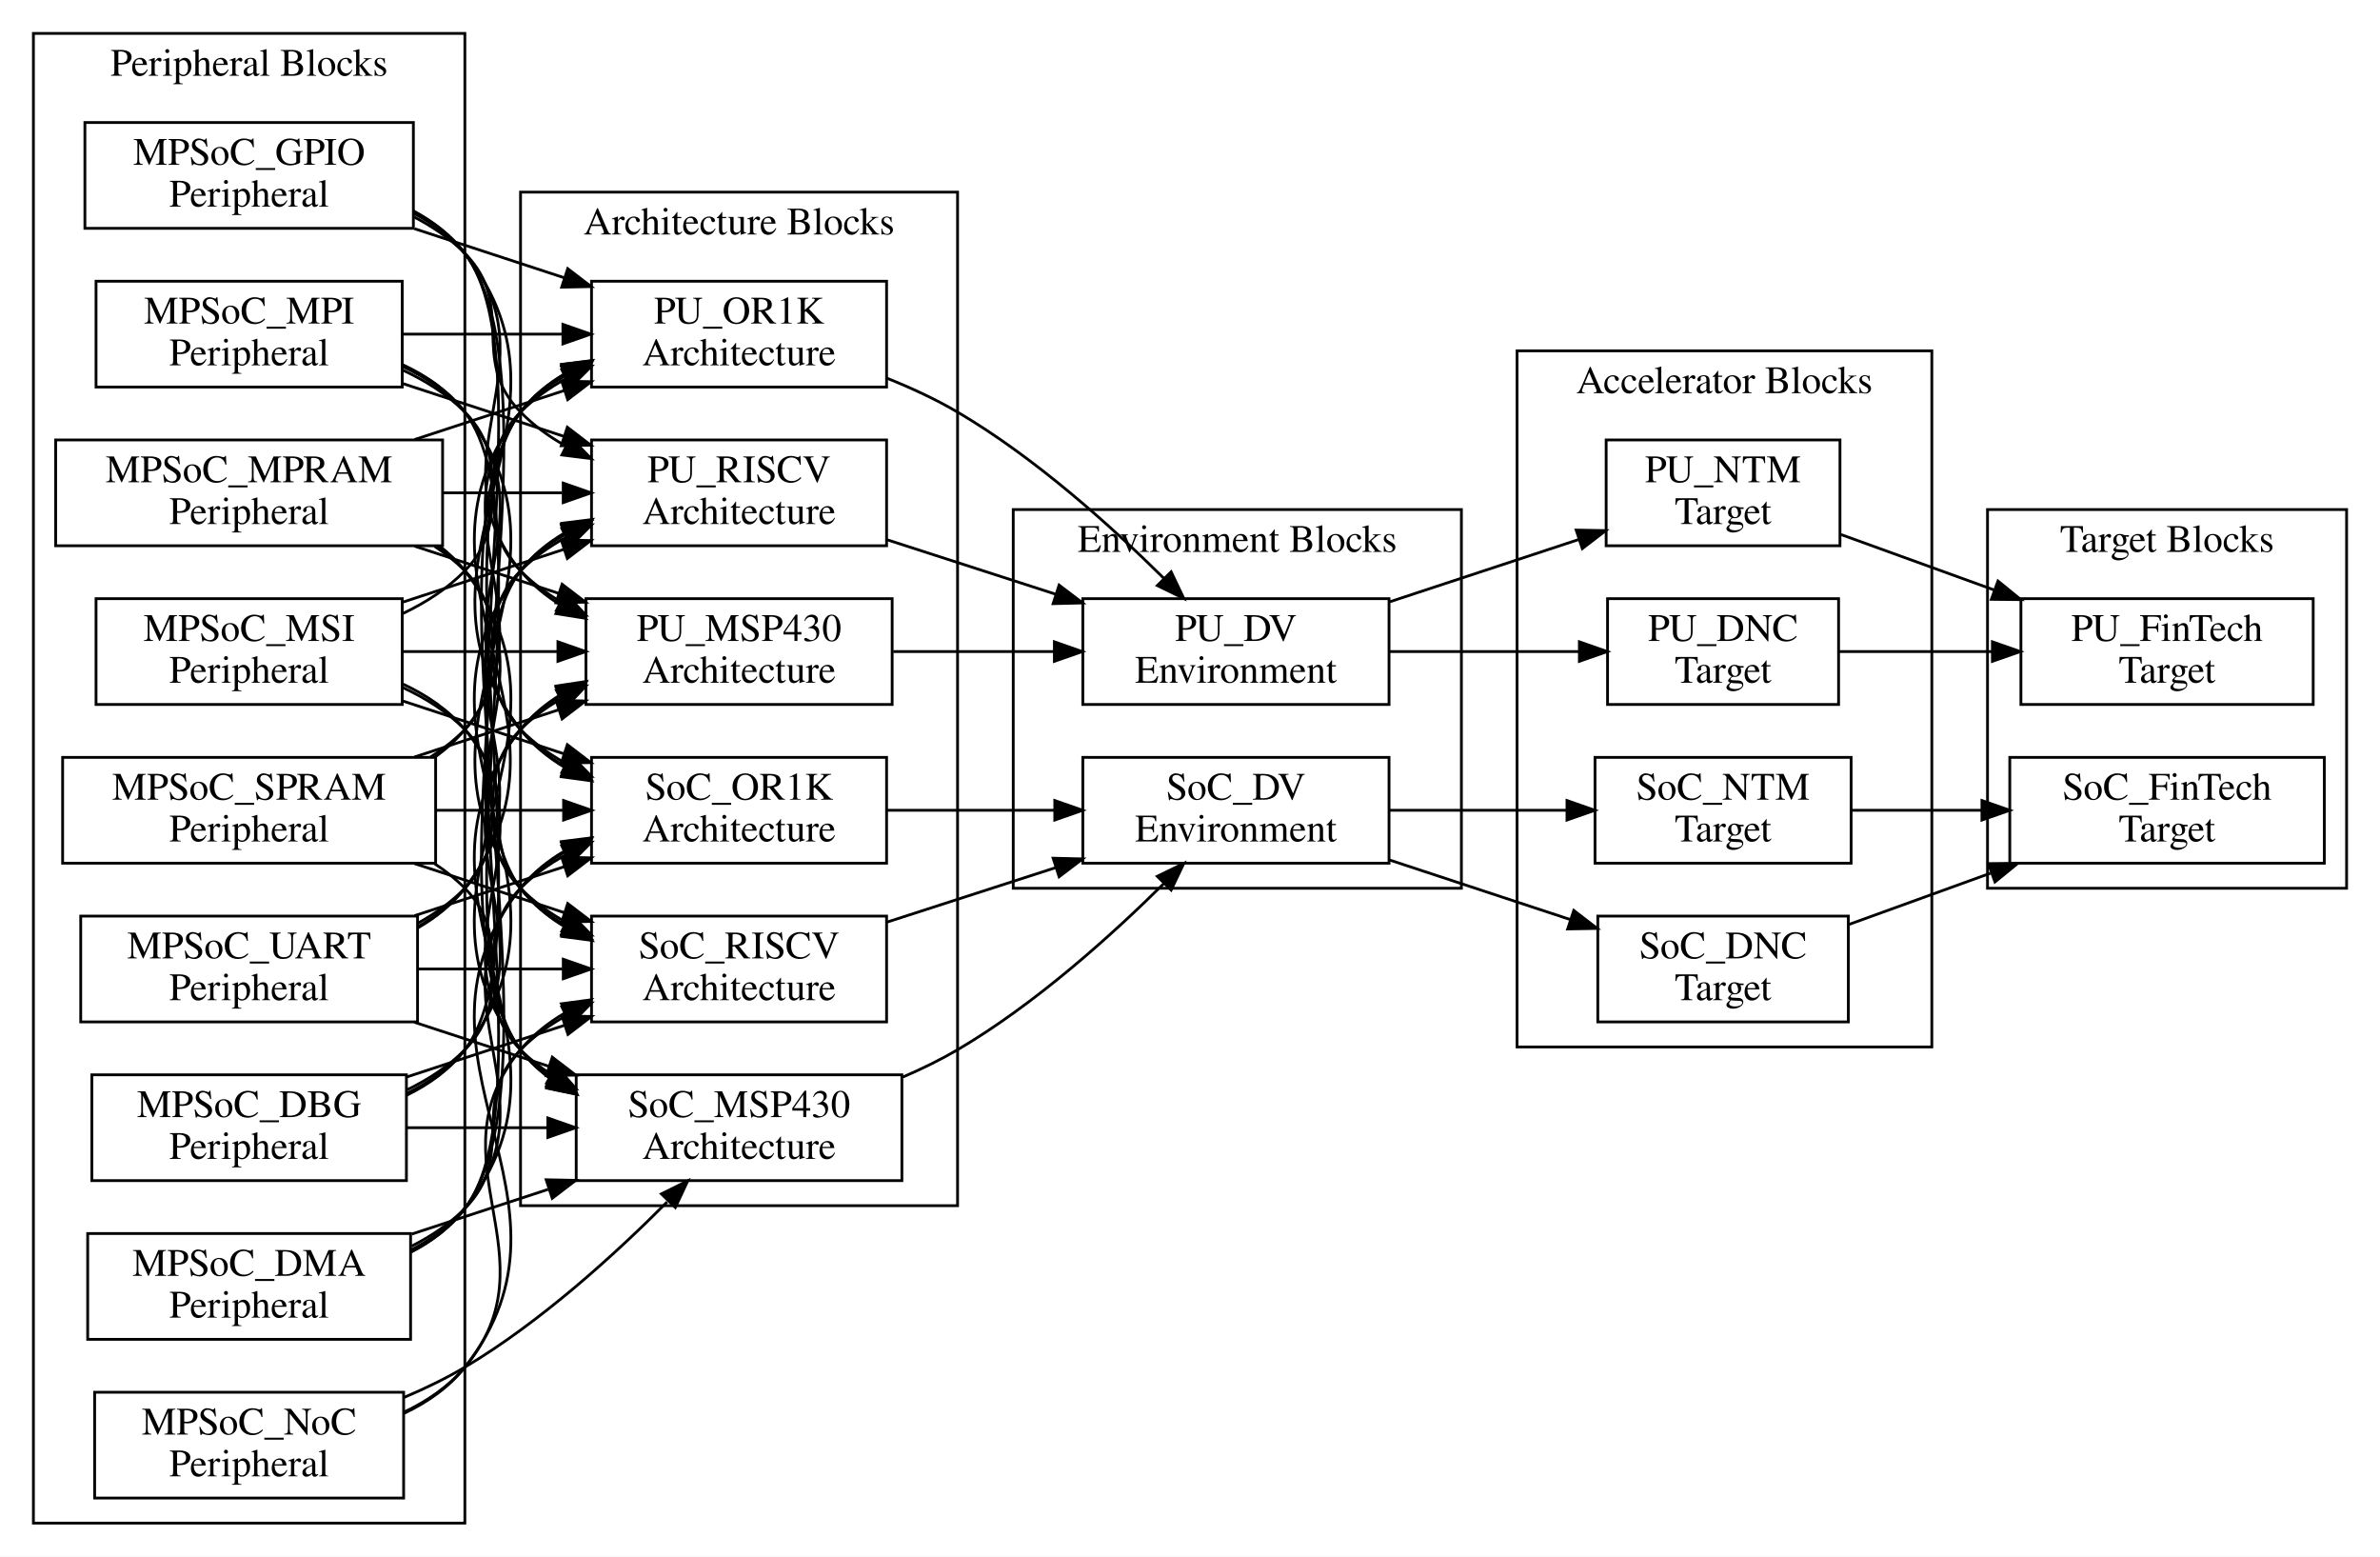
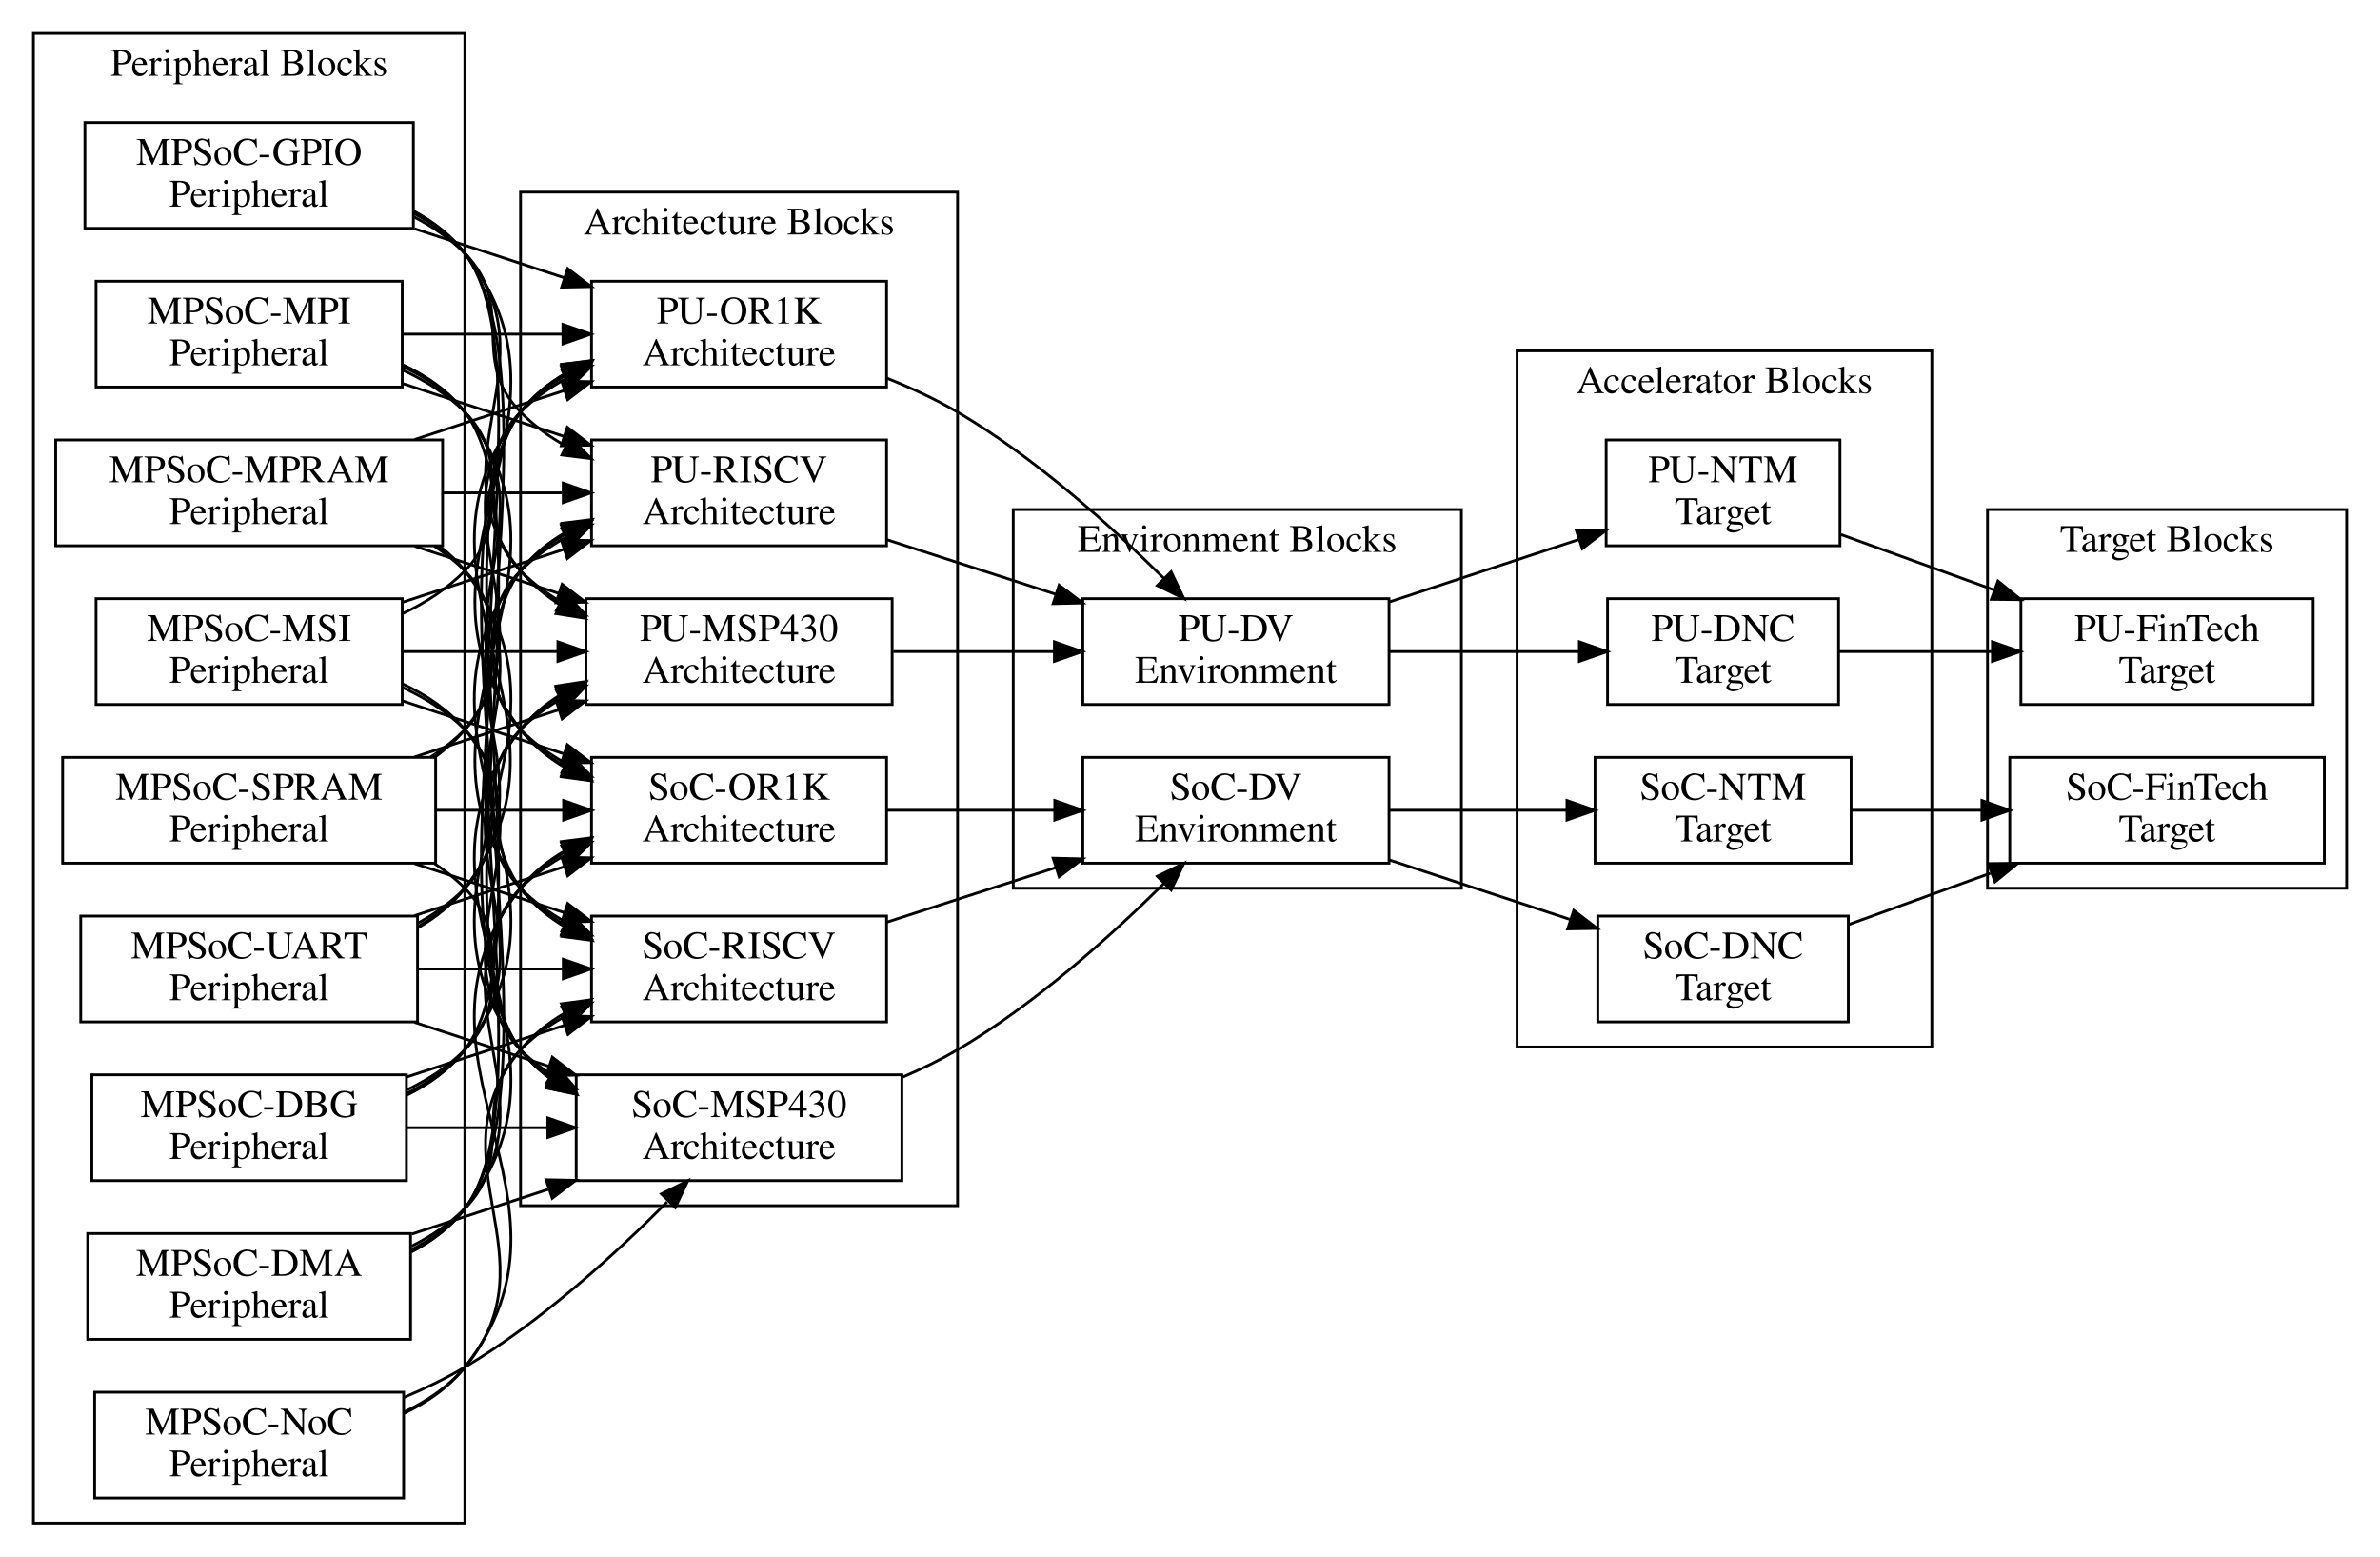
<svg xmlns="http://www.w3.org/2000/svg" width="855pt" height="559pt" viewBox="0.00 0.00 855.00 559.00">
  <g id="graph0" class="graph" transform="scale(1 1) rotate(0) translate(4 555)">
    <polygon fill="white" stroke="transparent" points="-4,4 -4,-555 851,-555 851,4 -4,4" />
    <g id="clust1" class="cluster">
      <polygon fill="none" stroke="black" points="8,-8 8,-543 163,-543 163,-8 8,-8" />
      <text text-anchor="middle" x="85.5" y="-527.8" font-family="Times,serif" font-size="14.00">Peripheral Blocks</text>
    </g>
    <g id="clust2" class="cluster">
      <polygon fill="none" stroke="black" points="183,-122 183,-486 340,-486 340,-122 183,-122" />
      <text text-anchor="middle" x="261.5" y="-470.8" font-family="Times,serif" font-size="14.00">Architecture Blocks</text>
    </g>
    <g id="clust3" class="cluster">
      <polygon fill="none" stroke="black" points="360,-236 360,-372 521,-372 521,-236 360,-236" />
      <text text-anchor="middle" x="440.5" y="-356.8" font-family="Times,serif" font-size="14.00">Environment Blocks</text>
    </g>
    <g id="clust4" class="cluster">
      <polygon fill="none" stroke="black" points="541,-179 541,-429 690,-429 690,-179 541,-179" />
      <text text-anchor="middle" x="615.5" y="-413.8" font-family="Times,serif" font-size="14.00">Accelerator Blocks</text>
    </g>
    <g id="clust5" class="cluster">
      <polygon fill="none" stroke="black" points="710,-236 710,-372 839,-372 839,-236 710,-236" />
      <text text-anchor="middle" x="774.5" y="-356.8" font-family="Times,serif" font-size="14.00">Target Blocks</text>
    </g>
    <g id="node1" class="node">
      <polygon fill="none" stroke="black" points="29,-131 29,-169 142,-169 142,-131 29,-131" />
-       <text text-anchor="middle" x="85.5" y="-153.8" font-family="Times,serif" font-size="14.00">MPSoC_DBG </text>
+       <text text-anchor="middle" x="85.5" y="-153.8" font-family="Times,serif" font-size="14.00">MPSoC-DBG </text>
      <text text-anchor="middle" x="85.5" y="-138.8" font-family="Times,serif" font-size="14.00">Peripheral</text>
    </g>
    <g id="node10" class="node">
      <polygon fill="none" stroke="black" points="203,-131 203,-169 320,-169 320,-131 203,-131" />
-       <text text-anchor="middle" x="261.5" y="-153.8" font-family="Times,serif" font-size="14.00">SoC_MSP430 </text>
+       <text text-anchor="middle" x="261.5" y="-153.8" font-family="Times,serif" font-size="14.00">SoC-MSP430 </text>
      <text text-anchor="middle" x="261.5" y="-138.8" font-family="Times,serif" font-size="14.00">Architecture</text>
    </g>
    <g id="edge1" class="edge">
      <path fill="none" stroke="black" d="M142.03,-150C158.09,-150 175.81,-150 192.54,-150" />
      <polygon fill="black" stroke="black" points="192.8,-153.5 202.8,-150 192.8,-146.5 192.8,-153.5" />
    </g>
    <g id="node11" class="node">
      <polygon fill="none" stroke="black" points="208.5,-245 208.5,-283 314.5,-283 314.5,-245 208.5,-245" />
-       <text text-anchor="middle" x="261.5" y="-267.8" font-family="Times,serif" font-size="14.00">SoC_OR1K </text>
+       <text text-anchor="middle" x="261.5" y="-267.8" font-family="Times,serif" font-size="14.00">SoC-OR1K </text>
      <text text-anchor="middle" x="261.5" y="-252.8" font-family="Times,serif" font-size="14.00">Architecture</text>
    </g>
    <g id="edge18" class="edge">
      <path fill="none" stroke="black" d="M142.3,-163.64C149.94,-167.35 157.16,-172.04 163,-178 182.1,-197.46 163.86,-216.58 183,-236 187.72,-240.79 193.33,-244.77 199.33,-248.07" />
      <polygon fill="black" stroke="black" points="197.82,-251.23 208.35,-252.43 200.87,-244.93 197.82,-251.23" />
    </g>
    <g id="node12" class="node">
      <polygon fill="none" stroke="black" points="208.5,-188 208.5,-226 314.5,-226 314.5,-188 208.5,-188" />
-       <text text-anchor="middle" x="261.5" y="-210.8" font-family="Times,serif" font-size="14.00">SoC_RISCV </text>
+       <text text-anchor="middle" x="261.5" y="-210.8" font-family="Times,serif" font-size="14.00">SoC-RISCV </text>
      <text text-anchor="middle" x="261.5" y="-195.8" font-family="Times,serif" font-size="14.00">Architecture</text>
    </g>
    <g id="edge35" class="edge">
      <path fill="none" stroke="black" d="M142.03,-168.19C160.16,-174.13 180.39,-180.76 198.93,-186.83" />
      <polygon fill="black" stroke="black" points="197.86,-190.16 208.45,-189.95 200.04,-183.51 197.86,-190.16" />
    </g>
    <g id="node13" class="node">
      <polygon fill="none" stroke="black" points="206.5,-302 206.5,-340 316.5,-340 316.5,-302 206.5,-302" />
-       <text text-anchor="middle" x="261.5" y="-324.8" font-family="Times,serif" font-size="14.00">PU_MSP430 </text>
+       <text text-anchor="middle" x="261.5" y="-324.8" font-family="Times,serif" font-size="14.00">PU-MSP430 </text>
      <text text-anchor="middle" x="261.5" y="-309.8" font-family="Times,serif" font-size="14.00">Architecture</text>
    </g>
    <g id="edge10" class="edge">
      <path fill="none" stroke="black" d="M142.03,-162.28C149.99,-166.16 157.38,-171.27 163,-178 196.26,-217.81 149.65,-253.26 183,-293 186.95,-297.7 191.75,-301.62 197.01,-304.87" />
      <polygon fill="black" stroke="black" points="195.75,-308.17 206.22,-309.76 199.02,-301.98 195.75,-308.17" />
    </g>
    <g id="node14" class="node">
      <polygon fill="none" stroke="black" points="208.5,-416 208.5,-454 314.5,-454 314.5,-416 208.5,-416" />
-       <text text-anchor="middle" x="261.5" y="-438.8" font-family="Times,serif" font-size="14.00">PU_OR1K </text>
+       <text text-anchor="middle" x="261.5" y="-438.8" font-family="Times,serif" font-size="14.00">PU-OR1K </text>
      <text text-anchor="middle" x="261.5" y="-423.8" font-family="Times,serif" font-size="14.00">Architecture</text>
    </g>
    <g id="edge27" class="edge">
      <path fill="none" stroke="black" d="M142.14,-161.69C150.2,-165.64 157.58,-170.93 163,-178 194.06,-218.56 151.86,-366.51 183,-407 187.34,-412.64 192.91,-417.14 199.08,-420.74" />
      <polygon fill="black" stroke="black" points="197.95,-424.09 208.47,-425.39 201.06,-417.82 197.95,-424.09" />
    </g>
    <g id="node15" class="node">
      <polygon fill="none" stroke="black" points="208.5,-359 208.5,-397 314.5,-397 314.5,-359 208.5,-359" />
-       <text text-anchor="middle" x="261.5" y="-381.8" font-family="Times,serif" font-size="14.00">PU_RISCV </text>
+       <text text-anchor="middle" x="261.5" y="-381.8" font-family="Times,serif" font-size="14.00">PU-RISCV </text>
      <text text-anchor="middle" x="261.5" y="-366.8" font-family="Times,serif" font-size="14.00">Architecture</text>
    </g>
    <g id="edge44" class="edge">
      <path fill="none" stroke="black" d="M142.36,-162.01C150.28,-165.92 157.57,-171.12 163,-178 210.66,-238.43 135.21,-289.67 183,-350 187.36,-355.5 192.89,-359.92 198.99,-363.47" />
      <polygon fill="black" stroke="black" points="197.74,-366.76 208.25,-368.08 200.86,-360.49 197.74,-366.76" />
    </g>
    <g id="node2" class="node">
      <polygon fill="none" stroke="black" points="27.5,-74 27.5,-112 143.5,-112 143.5,-74 27.5,-74" />
-       <text text-anchor="middle" x="85.5" y="-96.8" font-family="Times,serif" font-size="14.00">MPSoC_DMA </text>
+       <text text-anchor="middle" x="85.5" y="-96.8" font-family="Times,serif" font-size="14.00">MPSoC-DMA </text>
      <text text-anchor="middle" x="85.5" y="-81.8" font-family="Times,serif" font-size="14.00">Peripheral</text>
    </g>
    <g id="edge2" class="edge">
      <path fill="none" stroke="black" d="M143.96,-111.82C159.61,-116.95 176.72,-122.55 192.88,-127.85" />
      <polygon fill="black" stroke="black" points="192.21,-131.31 202.81,-131.1 194.39,-124.66 192.21,-131.31" />
    </g>
    <g id="edge19" class="edge">
      <path fill="none" stroke="black" d="M143.56,-106.04C150.94,-109.83 157.74,-114.71 163,-121 196.26,-160.81 149.65,-196.26 183,-236 187.45,-241.3 192.98,-245.6 199.03,-249.08" />
      <polygon fill="black" stroke="black" points="197.69,-252.32 208.2,-253.63 200.8,-246.05 197.69,-252.32" />
    </g>
    <g id="edge36" class="edge">
      <path fill="none" stroke="black" d="M143.82,-107.44C150.89,-111.01 157.54,-115.46 163,-121 181.86,-140.11 164.21,-158.82 183,-178 187.73,-182.83 193.33,-186.86 199.34,-190.22" />
      <polygon fill="black" stroke="black" points="197.85,-193.39 208.36,-194.7 200.95,-187.12 197.85,-193.39" />
    </g>
    <g id="edge11" class="edge">
      <path fill="none" stroke="black" d="M143.5,-105.58C150.98,-109.43 157.83,-114.45 163,-121 210.66,-181.43 135.21,-232.67 183,-293 186.96,-298 191.9,-302.11 197.35,-305.49" />
      <polygon fill="black" stroke="black" points="195.8,-308.63 206.27,-310.21 199.07,-302.44 195.8,-308.63" />
    </g>
    <g id="edge28" class="edge">
      <path fill="none" stroke="black" d="M143.77,-105.38C151.22,-109.25 157.98,-114.33 163,-121 201.3,-171.92 144.6,-356.16 183,-407 187.29,-412.68 192.83,-417.2 198.99,-420.81" />
      <polygon fill="black" stroke="black" points="197.85,-424.16 208.36,-425.47 200.96,-417.89 197.85,-424.16" />
    </g>
    <g id="edge45" class="edge">
      <path fill="none" stroke="black" d="M143.67,-105.45C151.13,-109.32 157.93,-114.38 163,-121 194.06,-161.56 151.86,-309.51 183,-350 187.34,-355.64 192.91,-360.14 199.08,-363.74" />
      <polygon fill="black" stroke="black" points="197.95,-367.09 208.47,-368.39 201.06,-360.82 197.95,-367.09" />
    </g>
    <g id="node3" class="node">
      <polygon fill="none" stroke="black" points="26.5,-473 26.5,-511 144.5,-511 144.5,-473 26.5,-473" />
-       <text text-anchor="middle" x="85.5" y="-495.8" font-family="Times,serif" font-size="14.00">MPSoC_GPIO </text>
+       <text text-anchor="middle" x="85.5" y="-495.8" font-family="Times,serif" font-size="14.00">MPSoC-GPIO </text>
      <text text-anchor="middle" x="85.5" y="-480.8" font-family="Times,serif" font-size="14.00">Peripheral</text>
    </g>
    <g id="edge3" class="edge">
      <path fill="none" stroke="black" d="M144.53,-479.23C151.67,-475.4 158.15,-470.44 163,-464 201.3,-413.08 144.6,-228.84 183,-178 186.15,-173.83 189.99,-170.27 194.24,-167.25" />
      <polygon fill="black" stroke="black" points="196.11,-170.21 202.87,-162.06 192.5,-164.21 196.11,-170.21" />
    </g>
    <g id="edge20" class="edge">
      <path fill="none" stroke="black" d="M144.63,-478.82C151.67,-475.05 158.09,-470.22 163,-464 210.41,-403.94 135.81,-353.23 183,-293 187.35,-287.45 192.87,-282.97 198.96,-279.34" />
      <polygon fill="black" stroke="black" points="200.91,-282.28 208.23,-274.62 197.73,-276.04 200.91,-282.28" />
    </g>
    <g id="edge37" class="edge">
      <path fill="none" stroke="black" d="M144.8,-478.95C151.81,-475.16 158.18,-470.29 163,-464 193.93,-423.62 152.21,-276.49 183,-236 187.42,-230.18 193.15,-225.53 199.49,-221.81" />
      <polygon fill="black" stroke="black" points="201.09,-224.93 208.44,-217.3 197.93,-218.68 201.09,-224.93" />
    </g>
    <g id="edge12" class="edge">
      <path fill="none" stroke="black" d="M144.69,-478.35C151.63,-474.66 158.01,-469.97 163,-464 196.01,-424.55 150.13,-389.57 183,-350 187.04,-345.14 191.97,-341.1 197.38,-337.73" />
      <polygon fill="black" stroke="black" points="199.06,-340.8 206.2,-332.97 195.74,-334.64 199.06,-340.8" />
    </g>
    <g id="edge29" class="edge">
      <path fill="none" stroke="black" d="M144.92,-472.86C162.25,-467.19 181.28,-460.95 198.81,-455.21" />
      <polygon fill="black" stroke="black" points="199.95,-458.52 208.37,-452.08 197.78,-451.86 199.95,-458.52" />
    </g>
    <g id="edge46" class="edge">
      <path fill="none" stroke="black" d="M144.59,-477.17C151.37,-473.66 157.74,-469.34 163,-464 181.86,-444.89 164.21,-426.18 183,-407 187.73,-402.17 193.33,-398.14 199.34,-394.78" />
      <polygon fill="black" stroke="black" points="200.95,-397.88 208.36,-390.3 197.85,-391.61 200.95,-397.88" />
    </g>
    <g id="node4" class="node">
      <polygon fill="none" stroke="black" points="30.5,-416 30.5,-454 140.5,-454 140.5,-416 30.5,-416" />
-       <text text-anchor="middle" x="85.5" y="-438.8" font-family="Times,serif" font-size="14.00">MPSoC_MPI </text>
+       <text text-anchor="middle" x="85.5" y="-438.8" font-family="Times,serif" font-size="14.00">MPSoC-MPI </text>
      <text text-anchor="middle" x="85.5" y="-423.8" font-family="Times,serif" font-size="14.00">Peripheral</text>
    </g>
    <g id="edge4" class="edge">
      <path fill="none" stroke="black" d="M140.6,-424.05C149.25,-420.03 157.24,-414.52 163,-407 194.06,-366.44 151.86,-218.49 183,-178 186.19,-173.85 190.05,-170.32 194.32,-167.31" />
      <polygon fill="black" stroke="black" points="196.19,-170.27 202.98,-162.14 192.6,-164.26 196.19,-170.27" />
    </g>
    <g id="edge21" class="edge">
      <path fill="none" stroke="black" d="M140.86,-423.27C149.26,-419.33 157.1,-414.05 163,-407 196.01,-367.55 150.13,-332.57 183,-293 187.44,-287.65 192.97,-283.29 199.02,-279.74" />
      <polygon fill="black" stroke="black" points="200.86,-282.73 208.19,-275.08 197.69,-276.49 200.86,-282.73" />
    </g>
    <g id="edge38" class="edge">
      <path fill="none" stroke="black" d="M140.81,-423.73C149.33,-419.74 157.22,-414.33 163,-407 210.41,-346.94 135.81,-296.23 183,-236 187.35,-230.45 192.87,-225.97 198.96,-222.34" />
      <polygon fill="black" stroke="black" points="200.91,-225.28 208.23,-217.62 197.73,-219.04 200.91,-225.28" />
    </g>
    <g id="edge13" class="edge">
      <path fill="none" stroke="black" d="M140.71,-422.07C148.93,-418.26 156.74,-413.34 163,-407 181.86,-387.89 164.21,-369.18 183,-350 187.19,-345.73 192.06,-342.08 197.29,-338.96" />
      <polygon fill="black" stroke="black" points="199.13,-341.94 206.36,-334.2 195.88,-335.75 199.13,-341.94" />
    </g>
    <g id="edge30" class="edge">
      <path fill="none" stroke="black" d="M140.6,-435C158.78,-435 179.21,-435 197.99,-435" />
      <polygon fill="black" stroke="black" points="198.22,-438.5 208.22,-435 198.22,-431.5 198.22,-438.5" />
    </g>
    <g id="edge47" class="edge">
      <path fill="none" stroke="black" d="M140.6,-417.28C158.95,-411.27 179.59,-404.5 198.51,-398.31" />
      <polygon fill="black" stroke="black" points="199.81,-401.57 208.22,-395.13 197.63,-394.91 199.81,-401.57" />
    </g>
    <g id="node5" class="node">
      <polygon fill="none" stroke="black" points="16,-359 16,-397 155,-397 155,-359 16,-359" />
-       <text text-anchor="middle" x="85.5" y="-381.8" font-family="Times,serif" font-size="14.00">MPSoC_MPRAM </text>
+       <text text-anchor="middle" x="85.5" y="-381.8" font-family="Times,serif" font-size="14.00">MPSoC-MPRAM </text>
      <text text-anchor="middle" x="85.5" y="-366.8" font-family="Times,serif" font-size="14.00">Peripheral</text>
    </g>
    <g id="edge5" class="edge">
      <path fill="none" stroke="black" d="M153.95,-358.85C157.31,-356.27 160.37,-353.33 163,-350 210.66,-289.57 135.21,-238.33 183,-178 186.11,-174.07 189.82,-170.69 193.91,-167.79" />
      <polygon fill="black" stroke="black" points="196,-170.62 202.76,-162.47 192.39,-164.62 196,-170.62" />
    </g>
    <g id="edge22" class="edge">
      <path fill="none" stroke="black" d="M152.05,-358.84C156.02,-356.25 159.72,-353.32 163,-350 181.86,-330.89 164.21,-312.18 183,-293 187.73,-288.17 193.33,-284.14 199.34,-280.78" />
      <polygon fill="black" stroke="black" points="200.95,-283.88 208.36,-276.3 197.85,-277.61 200.95,-283.88" />
    </g>
    <g id="edge39" class="edge">
      <path fill="none" stroke="black" d="M153.39,-358.92C156.93,-356.32 160.19,-353.36 163,-350 196.01,-310.55 150.13,-275.57 183,-236 187.44,-230.65 192.97,-226.29 199.02,-222.74" />
      <polygon fill="black" stroke="black" points="200.86,-225.73 208.19,-218.08 197.69,-219.49 200.86,-225.73" />
    </g>
    <g id="edge14" class="edge">
      <path fill="none" stroke="black" d="M144.92,-358.86C161.51,-353.43 179.66,-347.48 196.56,-341.95" />
      <polygon fill="black" stroke="black" points="197.93,-345.18 206.34,-338.74 195.75,-338.53 197.93,-345.18" />
    </g>
    <g id="edge31" class="edge">
      <path fill="none" stroke="black" d="M144.92,-397.14C162.25,-402.81 181.28,-409.05 198.81,-414.79" />
      <polygon fill="black" stroke="black" points="197.78,-418.14 208.37,-417.92 199.95,-411.48 197.78,-418.14" />
    </g>
    <g id="edge48" class="edge">
      <path fill="none" stroke="black" d="M155.27,-378C169.35,-378 184.1,-378 197.94,-378" />
      <polygon fill="black" stroke="black" points="198.33,-381.5 208.33,-378 198.33,-374.5 198.33,-381.5" />
    </g>
    <g id="node6" class="node">
      <polygon fill="none" stroke="black" points="30.5,-302 30.5,-340 140.5,-340 140.5,-302 30.5,-302" />
-       <text text-anchor="middle" x="85.5" y="-324.8" font-family="Times,serif" font-size="14.00">MPSoC_MSI </text>
+       <text text-anchor="middle" x="85.5" y="-324.8" font-family="Times,serif" font-size="14.00">MPSoC-MSI </text>
      <text text-anchor="middle" x="85.5" y="-309.8" font-family="Times,serif" font-size="14.00">Peripheral</text>
    </g>
    <g id="edge6" class="edge">
      <path fill="none" stroke="black" d="M140.87,-309.28C149.27,-305.33 157.11,-300.05 163,-293 196.26,-253.19 149.65,-217.74 183,-178 186.17,-174.23 189.88,-170.96 193.95,-168.14" />
      <polygon fill="black" stroke="black" points="195.89,-171.05 202.7,-162.93 192.32,-165.03 195.89,-171.05" />
    </g>
    <g id="edge23" class="edge">
      <path fill="none" stroke="black" d="M140.6,-303.28C158.95,-297.27 179.59,-290.5 198.51,-284.31" />
      <polygon fill="black" stroke="black" points="199.81,-287.57 208.22,-281.13 197.63,-280.91 199.81,-287.57" />
    </g>
    <g id="edge40" class="edge">
      <path fill="none" stroke="black" d="M140.71,-308.07C148.93,-304.26 156.74,-299.34 163,-293 181.86,-273.89 164.21,-255.18 183,-236 187.73,-231.17 193.33,-227.14 199.34,-223.78" />
      <polygon fill="black" stroke="black" points="200.95,-226.88 208.36,-219.3 197.85,-220.61 200.95,-226.88" />
    </g>
    <g id="edge15" class="edge">
      <path fill="none" stroke="black" d="M140.6,-321C158.28,-321 178.08,-321 196.42,-321" />
      <polygon fill="black" stroke="black" points="196.43,-324.5 206.43,-321 196.43,-317.5 196.43,-324.5" />
    </g>
    <g id="edge32" class="edge">
      <path fill="none" stroke="black" d="M140.73,-334.67C148.95,-338.59 156.75,-343.59 163,-350 181.75,-369.22 164.1,-387.93 183,-407 187.74,-411.78 193.35,-415.75 199.35,-419.04" />
      <polygon fill="black" stroke="black" points="197.85,-422.2 208.38,-423.4 200.9,-415.9 197.85,-422.2" />
    </g>
    <g id="edge49" class="edge">
      <path fill="none" stroke="black" d="M140.6,-338.72C158.95,-344.73 179.59,-351.5 198.51,-357.69" />
      <polygon fill="black" stroke="black" points="197.63,-361.09 208.22,-360.87 199.81,-354.43 197.63,-361.09" />
    </g>
    <g id="node7" class="node">
      <polygon fill="none" stroke="black" points="30,-17 30,-55 141,-55 141,-17 30,-17" />
-       <text text-anchor="middle" x="85.5" y="-39.8" font-family="Times,serif" font-size="14.00">MPSoC_NoC </text>
+       <text text-anchor="middle" x="85.5" y="-39.8" font-family="Times,serif" font-size="14.00">MPSoC-NoC </text>
      <text text-anchor="middle" x="85.5" y="-24.8" font-family="Times,serif" font-size="14.00">Peripheral</text>
    </g>
    <g id="edge7" class="edge">
      <path fill="none" stroke="black" d="M141.16,-53.15C148.71,-56.33 156.19,-59.95 163,-64 190.32,-80.26 217.1,-104.67 235.66,-123.33" />
      <polygon fill="black" stroke="black" points="233.6,-126.23 243.09,-130.94 238.6,-121.34 233.6,-126.23" />
    </g>
    <g id="edge24" class="edge">
      <path fill="none" stroke="black" d="M141.2,-47.45C149.57,-51.42 157.31,-56.78 163,-64 210.66,-124.43 135.21,-175.67 183,-236 187.36,-241.5 192.89,-245.92 198.99,-249.47" />
      <polygon fill="black" stroke="black" points="197.74,-252.76 208.25,-254.08 200.86,-246.49 197.74,-252.76" />
    </g>
    <g id="edge41" class="edge">
      <path fill="none" stroke="black" d="M141.24,-47.91C149.51,-51.84 157.19,-57.06 163,-64 196.01,-103.45 150.13,-138.43 183,-178 187.44,-183.35 192.97,-187.71 199.02,-191.26" />
      <polygon fill="black" stroke="black" points="197.69,-194.51 208.19,-195.92 200.86,-188.27 197.69,-194.51" />
    </g>
    <g id="node8" class="node">
      <polygon fill="none" stroke="black" points="18.5,-245 18.5,-283 152.5,-283 152.5,-245 18.5,-245" />
-       <text text-anchor="middle" x="85.5" y="-267.8" font-family="Times,serif" font-size="14.00">MPSoC_SPRAM </text>
+       <text text-anchor="middle" x="85.5" y="-267.8" font-family="Times,serif" font-size="14.00">MPSoC-SPRAM </text>
      <text text-anchor="middle" x="85.5" y="-252.8" font-family="Times,serif" font-size="14.00">Peripheral</text>
    </g>
    <g id="edge8" class="edge">
      <path fill="none" stroke="black" d="M152.07,-244.86C156.03,-242.27 159.73,-239.33 163,-236 182.1,-216.54 163.86,-197.42 183,-178 186.25,-174.7 189.92,-171.79 193.85,-169.22" />
      <polygon fill="black" stroke="black" points="195.84,-172.11 202.8,-164.12 192.38,-166.03 195.84,-172.11" />
    </g>
    <g id="edge25" class="edge">
      <path fill="none" stroke="black" d="M152.78,-264C167.76,-264 183.61,-264 198.42,-264" />
      <polygon fill="black" stroke="black" points="198.47,-267.5 208.47,-264 198.47,-260.5 198.47,-267.5" />
    </g>
    <g id="edge42" class="edge">
      <path fill="none" stroke="black" d="M144.92,-244.86C162.25,-239.19 181.28,-232.95 198.81,-227.21" />
      <polygon fill="black" stroke="black" points="199.95,-230.52 208.37,-224.08 197.78,-223.86 199.95,-230.52" />
    </g>
    <g id="edge16" class="edge">
      <path fill="none" stroke="black" d="M144.92,-283.14C161.51,-288.57 179.66,-294.52 196.56,-300.05" />
      <polygon fill="black" stroke="black" points="195.75,-303.47 206.34,-303.26 197.93,-296.82 195.75,-303.47" />
    </g>
    <g id="edge33" class="edge">
      <path fill="none" stroke="black" d="M152.37,-283.21C156.31,-286.03 159.92,-289.28 163,-293 195.79,-332.64 149.91,-367.62 183,-407 187.45,-412.3 192.99,-416.59 199.04,-420.08" />
      <polygon fill="black" stroke="black" points="197.7,-423.32 208.21,-424.62 200.81,-417.04 197.7,-423.32" />
    </g>
    <g id="edge50" class="edge">
      <path fill="none" stroke="black" d="M150.61,-283.1C155.12,-285.96 159.33,-289.24 163,-293 181.75,-312.22 164.1,-330.93 183,-350 187.74,-354.78 193.35,-358.75 199.35,-362.04" />
      <polygon fill="black" stroke="black" points="197.85,-365.2 208.38,-366.4 200.9,-358.9 197.85,-365.2" />
    </g>
    <g id="node9" class="node">
      <polygon fill="none" stroke="black" points="25,-188 25,-226 146,-226 146,-188 25,-188" />
-       <text text-anchor="middle" x="85.5" y="-210.8" font-family="Times,serif" font-size="14.00">MPSoC_UART </text>
+       <text text-anchor="middle" x="85.5" y="-210.8" font-family="Times,serif" font-size="14.00">MPSoC-UART </text>
      <text text-anchor="middle" x="85.5" y="-195.8" font-family="Times,serif" font-size="14.00">Peripheral</text>
    </g>
    <g id="edge9" class="edge">
      <path fill="none" stroke="black" d="M144.92,-187.86C160.38,-182.8 177.18,-177.29 193.07,-172.09" />
      <polygon fill="black" stroke="black" points="194.41,-175.33 202.82,-168.89 192.23,-168.68 194.41,-175.33" />
    </g>
    <g id="edge26" class="edge">
      <path fill="none" stroke="black" d="M144.92,-226.14C162.25,-231.81 181.28,-238.05 198.81,-243.79" />
      <polygon fill="black" stroke="black" points="197.78,-247.14 208.37,-246.92 199.95,-240.48 197.78,-247.14" />
    </g>
    <g id="edge43" class="edge">
      <path fill="none" stroke="black" d="M146.38,-207C163.07,-207 181.24,-207 198.07,-207" />
      <polygon fill="black" stroke="black" points="198.35,-210.5 208.35,-207 198.35,-203.5 198.35,-210.5" />
    </g>
    <g id="edge17" class="edge">
      <path fill="none" stroke="black" d="M146.13,-223.45C152.34,-226.88 158.14,-231.02 163,-236 181.75,-255.22 164.1,-273.93 183,-293 187.19,-297.23 192.07,-300.83 197.3,-303.88" />
      <polygon fill="black" stroke="black" points="195.89,-307.09 206.38,-308.53 199.08,-300.86 195.89,-307.09" />
    </g>
    <g id="edge34" class="edge">
      <path fill="none" stroke="black" d="M146.16,-221.8C152.6,-225.52 158.46,-230.18 163,-236 210.06,-296.33 135.47,-347.04 183,-407 187.36,-412.5 192.89,-416.92 198.99,-420.47" />
      <polygon fill="black" stroke="black" points="197.74,-423.76 208.26,-425.08 200.86,-417.49 197.74,-423.76" />
    </g>
    <g id="edge51" class="edge">
      <path fill="none" stroke="black" d="M146.22,-222.27C152.57,-225.91 158.38,-230.42 163,-236 195.79,-275.64 149.91,-310.62 183,-350 187.45,-355.3 192.99,-359.59 199.04,-363.08" />
      <polygon fill="black" stroke="black" points="197.7,-366.32 208.21,-367.62 200.81,-360.04 197.7,-366.32" />
    </g>
    <g id="node16" class="node">
      <polygon fill="none" stroke="black" points="385,-245 385,-283 495,-283 495,-245 385,-245" />
-       <text text-anchor="middle" x="440" y="-267.8" font-family="Times,serif" font-size="14.00">SoC_DV </text>
+       <text text-anchor="middle" x="440" y="-267.8" font-family="Times,serif" font-size="14.00">SoC-DV </text>
      <text text-anchor="middle" x="440" y="-252.8" font-family="Times,serif" font-size="14.00">Environment</text>
    </g>
    <g id="edge55" class="edge">
      <path fill="none" stroke="black" d="M320.3,-168.18C327.12,-171.1 333.83,-174.38 340,-178 367.9,-194.39 395.34,-219.09 414.23,-237.82" />
      <polygon fill="black" stroke="black" points="411.75,-240.29 421.28,-244.93 416.72,-235.36 411.75,-240.29" />
    </g>
    <g id="edge56" class="edge">
      <path fill="none" stroke="black" d="M314.5,-264C333.38,-264 354.93,-264 374.74,-264" />
      <polygon fill="black" stroke="black" points="374.92,-267.5 384.92,-264 374.92,-260.5 374.92,-267.5" />
    </g>
    <g id="edge57" class="edge">
      <path fill="none" stroke="black" d="M314.5,-223.79C333.55,-229.95 355.33,-236.98 375.29,-243.42" />
      <polygon fill="black" stroke="black" points="374.33,-246.79 384.92,-246.54 376.48,-240.13 374.33,-246.79" />
    </g>
    <g id="node17" class="node">
      <polygon fill="none" stroke="black" points="385,-302 385,-340 495,-340 495,-302 385,-302" />
-       <text text-anchor="middle" x="440" y="-324.8" font-family="Times,serif" font-size="14.00">PU_DV </text>
+       <text text-anchor="middle" x="440" y="-324.8" font-family="Times,serif" font-size="14.00">PU-DV </text>
      <text text-anchor="middle" x="440" y="-309.8" font-family="Times,serif" font-size="14.00">Environment</text>
    </g>
    <g id="edge52" class="edge">
      <path fill="none" stroke="black" d="M316.9,-321C335.18,-321 355.76,-321 374.73,-321" />
      <polygon fill="black" stroke="black" points="374.78,-324.5 384.78,-321 374.78,-317.5 374.78,-324.5" />
    </g>
    <g id="edge53" class="edge">
      <path fill="none" stroke="black" d="M314.57,-419.2C323.31,-415.7 332.1,-411.64 340,-407 367.9,-390.61 395.34,-365.91 414.23,-347.18" />
      <polygon fill="black" stroke="black" points="416.72,-349.64 421.28,-340.07 411.75,-344.71 416.72,-349.64" />
    </g>
    <g id="edge54" class="edge">
      <path fill="none" stroke="black" d="M314.5,-361.21C333.55,-355.05 355.33,-348.02 375.29,-341.58" />
      <polygon fill="black" stroke="black" points="376.48,-344.87 384.92,-338.46 374.33,-338.21 376.48,-344.87" />
    </g>
    <g id="node18" class="node">
      <polygon fill="none" stroke="black" points="569,-245 569,-283 661,-283 661,-245 569,-245" />
-       <text text-anchor="middle" x="615" y="-267.8" font-family="Times,serif" font-size="14.00">SoC_NTM </text>
+       <text text-anchor="middle" x="615" y="-267.8" font-family="Times,serif" font-size="14.00">SoC-NTM </text>
      <text text-anchor="middle" x="615" y="-252.8" font-family="Times,serif" font-size="14.00">Target</text>
    </g>
    <g id="edge60" class="edge">
      <path fill="none" stroke="black" d="M495.26,-264C515.52,-264 538.54,-264 558.87,-264" />
      <polygon fill="black" stroke="black" points="558.93,-267.5 568.93,-264 558.93,-260.5 558.93,-267.5" />
    </g>
    <g id="node20" class="node">
      <polygon fill="none" stroke="black" points="570,-188 570,-226 660,-226 660,-188 570,-188" />
-       <text text-anchor="middle" x="615" y="-210.8" font-family="Times,serif" font-size="14.00">SoC_DNC </text>
+       <text text-anchor="middle" x="615" y="-210.8" font-family="Times,serif" font-size="14.00">SoC-DNC </text>
      <text text-anchor="middle" x="615" y="-195.8" font-family="Times,serif" font-size="14.00">Target</text>
    </g>
    <g id="edge61" class="edge">
      <path fill="none" stroke="black" d="M495.26,-246.12C515.97,-239.3 539.54,-231.53 560.2,-224.73" />
      <polygon fill="black" stroke="black" points="561.37,-228.03 569.77,-221.57 559.18,-221.38 561.37,-228.03" />
    </g>
    <g id="node19" class="node">
      <polygon fill="none" stroke="black" points="573,-359 573,-397 657,-397 657,-359 573,-359" />
-       <text text-anchor="middle" x="615" y="-381.8" font-family="Times,serif" font-size="14.00">PU_NTM </text>
+       <text text-anchor="middle" x="615" y="-381.8" font-family="Times,serif" font-size="14.00">PU-NTM </text>
      <text text-anchor="middle" x="615" y="-366.8" font-family="Times,serif" font-size="14.00">Target</text>
    </g>
    <g id="edge58" class="edge">
      <path fill="none" stroke="black" d="M495.26,-338.88C517,-346.04 541.92,-354.25 563.29,-361.29" />
      <polygon fill="black" stroke="black" points="562.24,-364.63 572.83,-364.44 564.43,-357.98 562.24,-364.63" />
    </g>
    <g id="node21" class="node">
      <polygon fill="none" stroke="black" points="573.5,-302 573.5,-340 656.5,-340 656.5,-302 573.5,-302" />
-       <text text-anchor="middle" x="615" y="-324.8" font-family="Times,serif" font-size="14.00">PU_DNC </text>
+       <text text-anchor="middle" x="615" y="-324.8" font-family="Times,serif" font-size="14.00">PU-DNC </text>
      <text text-anchor="middle" x="615" y="-309.8" font-family="Times,serif" font-size="14.00">Target</text>
    </g>
    <g id="edge59" class="edge">
      <path fill="none" stroke="black" d="M495.26,-321C516.98,-321 541.86,-321 563.21,-321" />
      <polygon fill="black" stroke="black" points="563.38,-324.5 573.38,-321 563.38,-317.5 563.38,-324.5" />
    </g>
    <g id="node22" class="node">
      <polygon fill="none" stroke="black" points="718,-245 718,-283 831,-283 831,-245 718,-245" />
-       <text text-anchor="middle" x="774.5" y="-267.8" font-family="Times,serif" font-size="14.00">SoC_FinTech </text>
+       <text text-anchor="middle" x="774.5" y="-267.8" font-family="Times,serif" font-size="14.00">SoC-FinTech </text>
      <text text-anchor="middle" x="774.5" y="-252.8" font-family="Times,serif" font-size="14.00">Target</text>
    </g>
    <g id="edge64" class="edge">
      <path fill="none" stroke="black" d="M661.13,-264C675.67,-264 692.1,-264 707.81,-264" />
      <polygon fill="black" stroke="black" points="708,-267.5 718,-264 708,-260.5 708,-267.5" />
    </g>
    <g id="node23" class="node">
      <polygon fill="none" stroke="black" points="722,-302 722,-340 827,-340 827,-302 722,-302" />
-       <text text-anchor="middle" x="774.5" y="-324.8" font-family="Times,serif" font-size="14.00">PU_FinTech </text>
+       <text text-anchor="middle" x="774.5" y="-324.8" font-family="Times,serif" font-size="14.00">PU-FinTech </text>
      <text text-anchor="middle" x="774.5" y="-309.8" font-family="Times,serif" font-size="14.00">Target</text>
    </g>
    <g id="edge62" class="edge">
      <path fill="none" stroke="black" d="M657.38,-363.02C674.22,-356.93 694.03,-349.76 712.48,-343.08" />
      <polygon fill="black" stroke="black" points="713.76,-346.34 721.97,-339.65 711.38,-339.76 713.76,-346.34" />
    </g>
    <g id="edge65" class="edge">
      <path fill="none" stroke="black" d="M660.29,-223.03C676.04,-228.73 694.07,-235.25 711.05,-241.4" />
      <polygon fill="black" stroke="black" points="710.3,-244.85 720.89,-244.96 712.68,-238.27 710.3,-244.85" />
    </g>
    <g id="edge63" class="edge">
      <path fill="none" stroke="black" d="M656.56,-321C673.33,-321 693.14,-321 711.64,-321" />
      <polygon fill="black" stroke="black" points="711.76,-324.5 721.76,-321 711.76,-317.5 711.76,-324.5" />
    </g>
  </g>
</svg>
